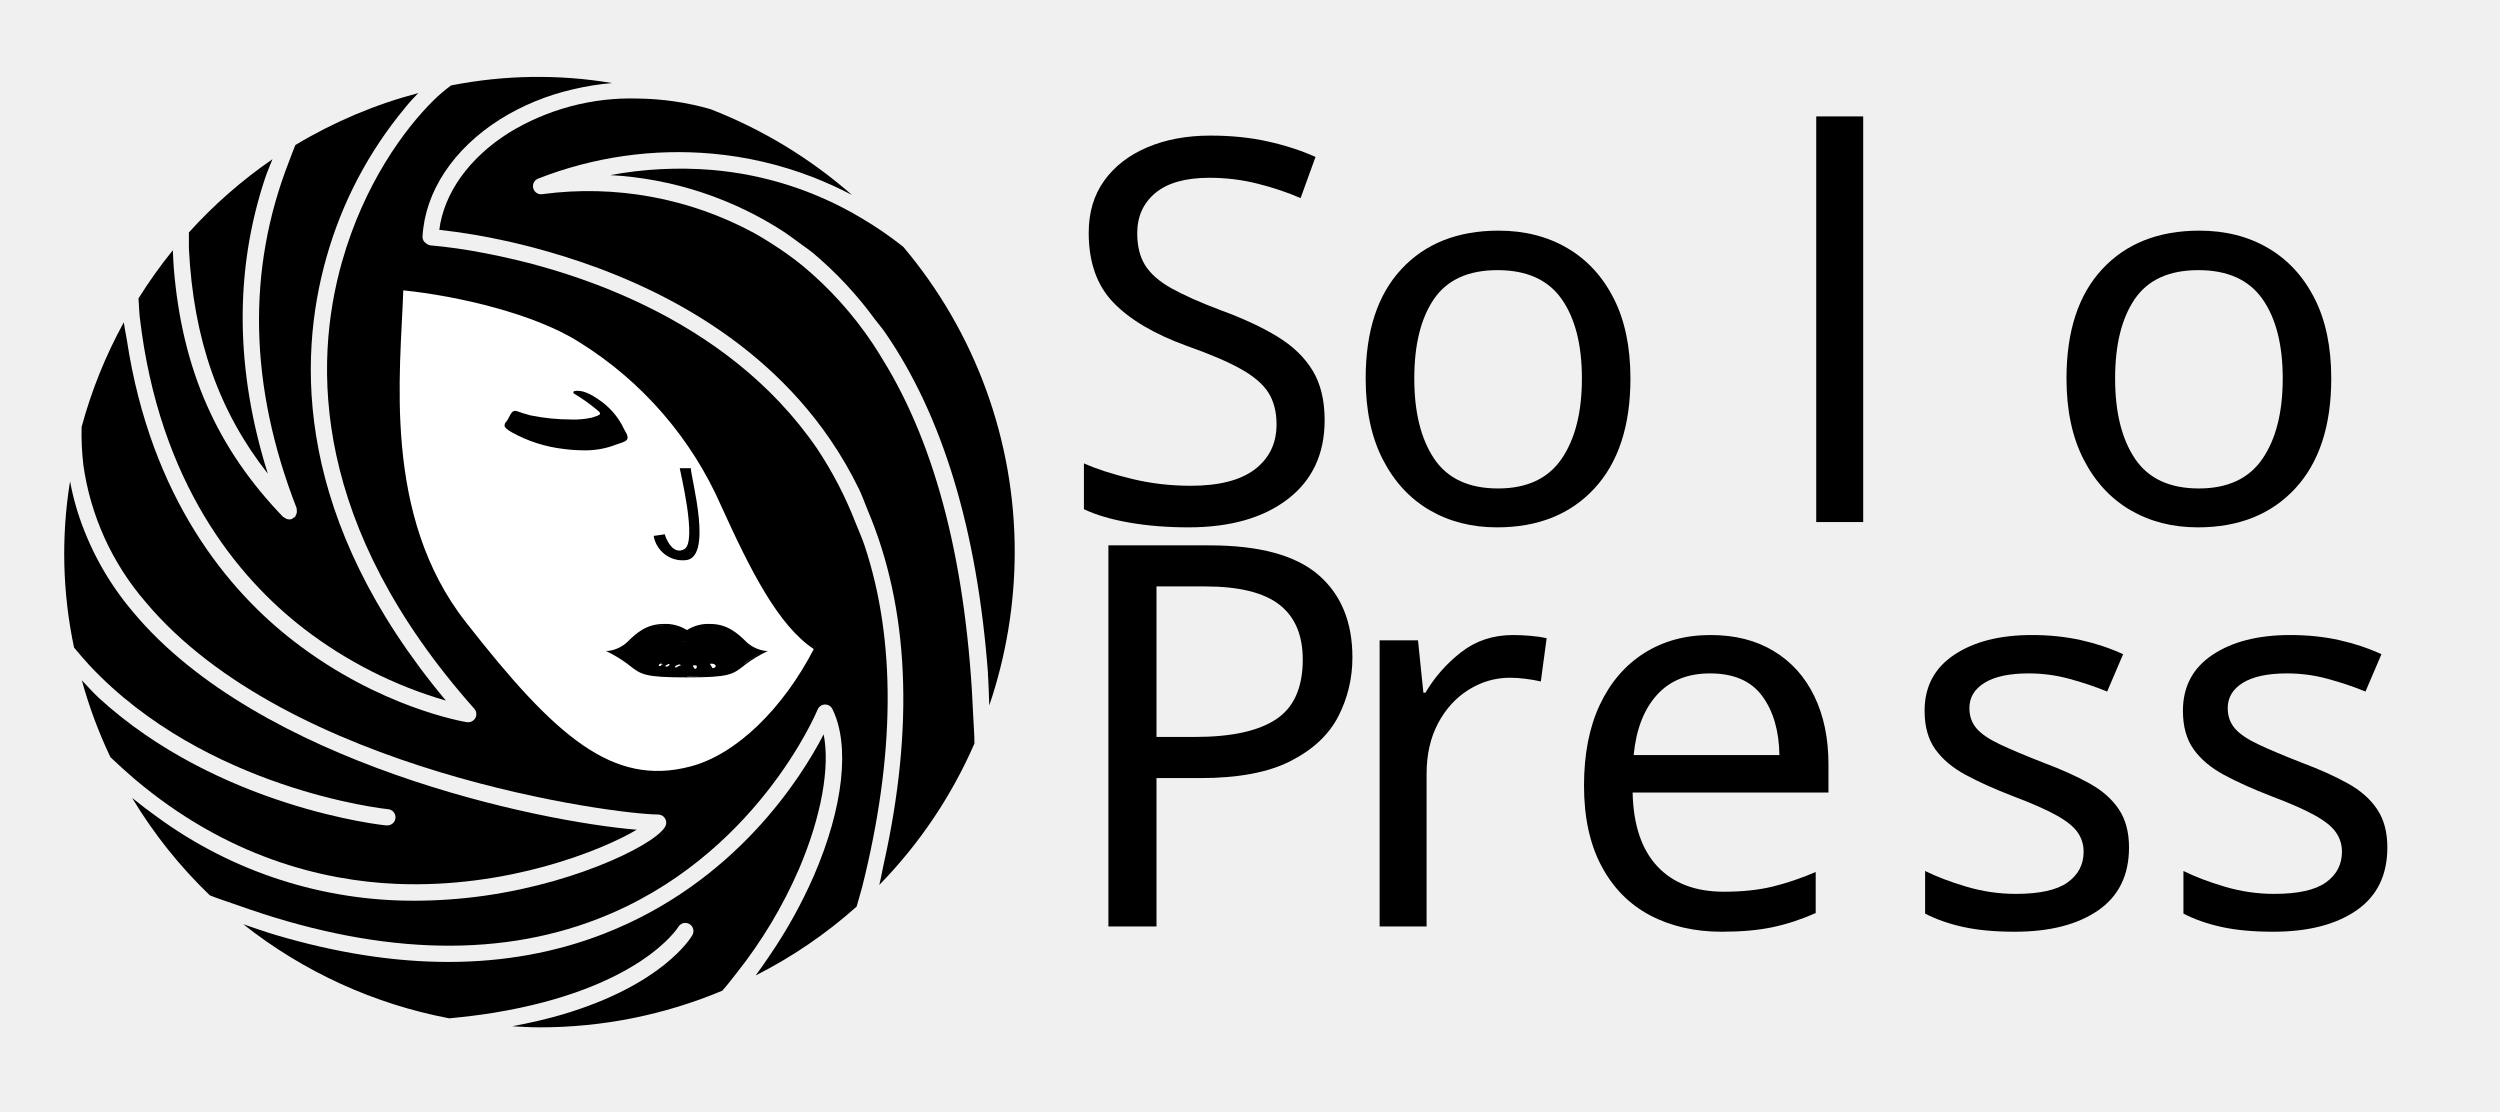
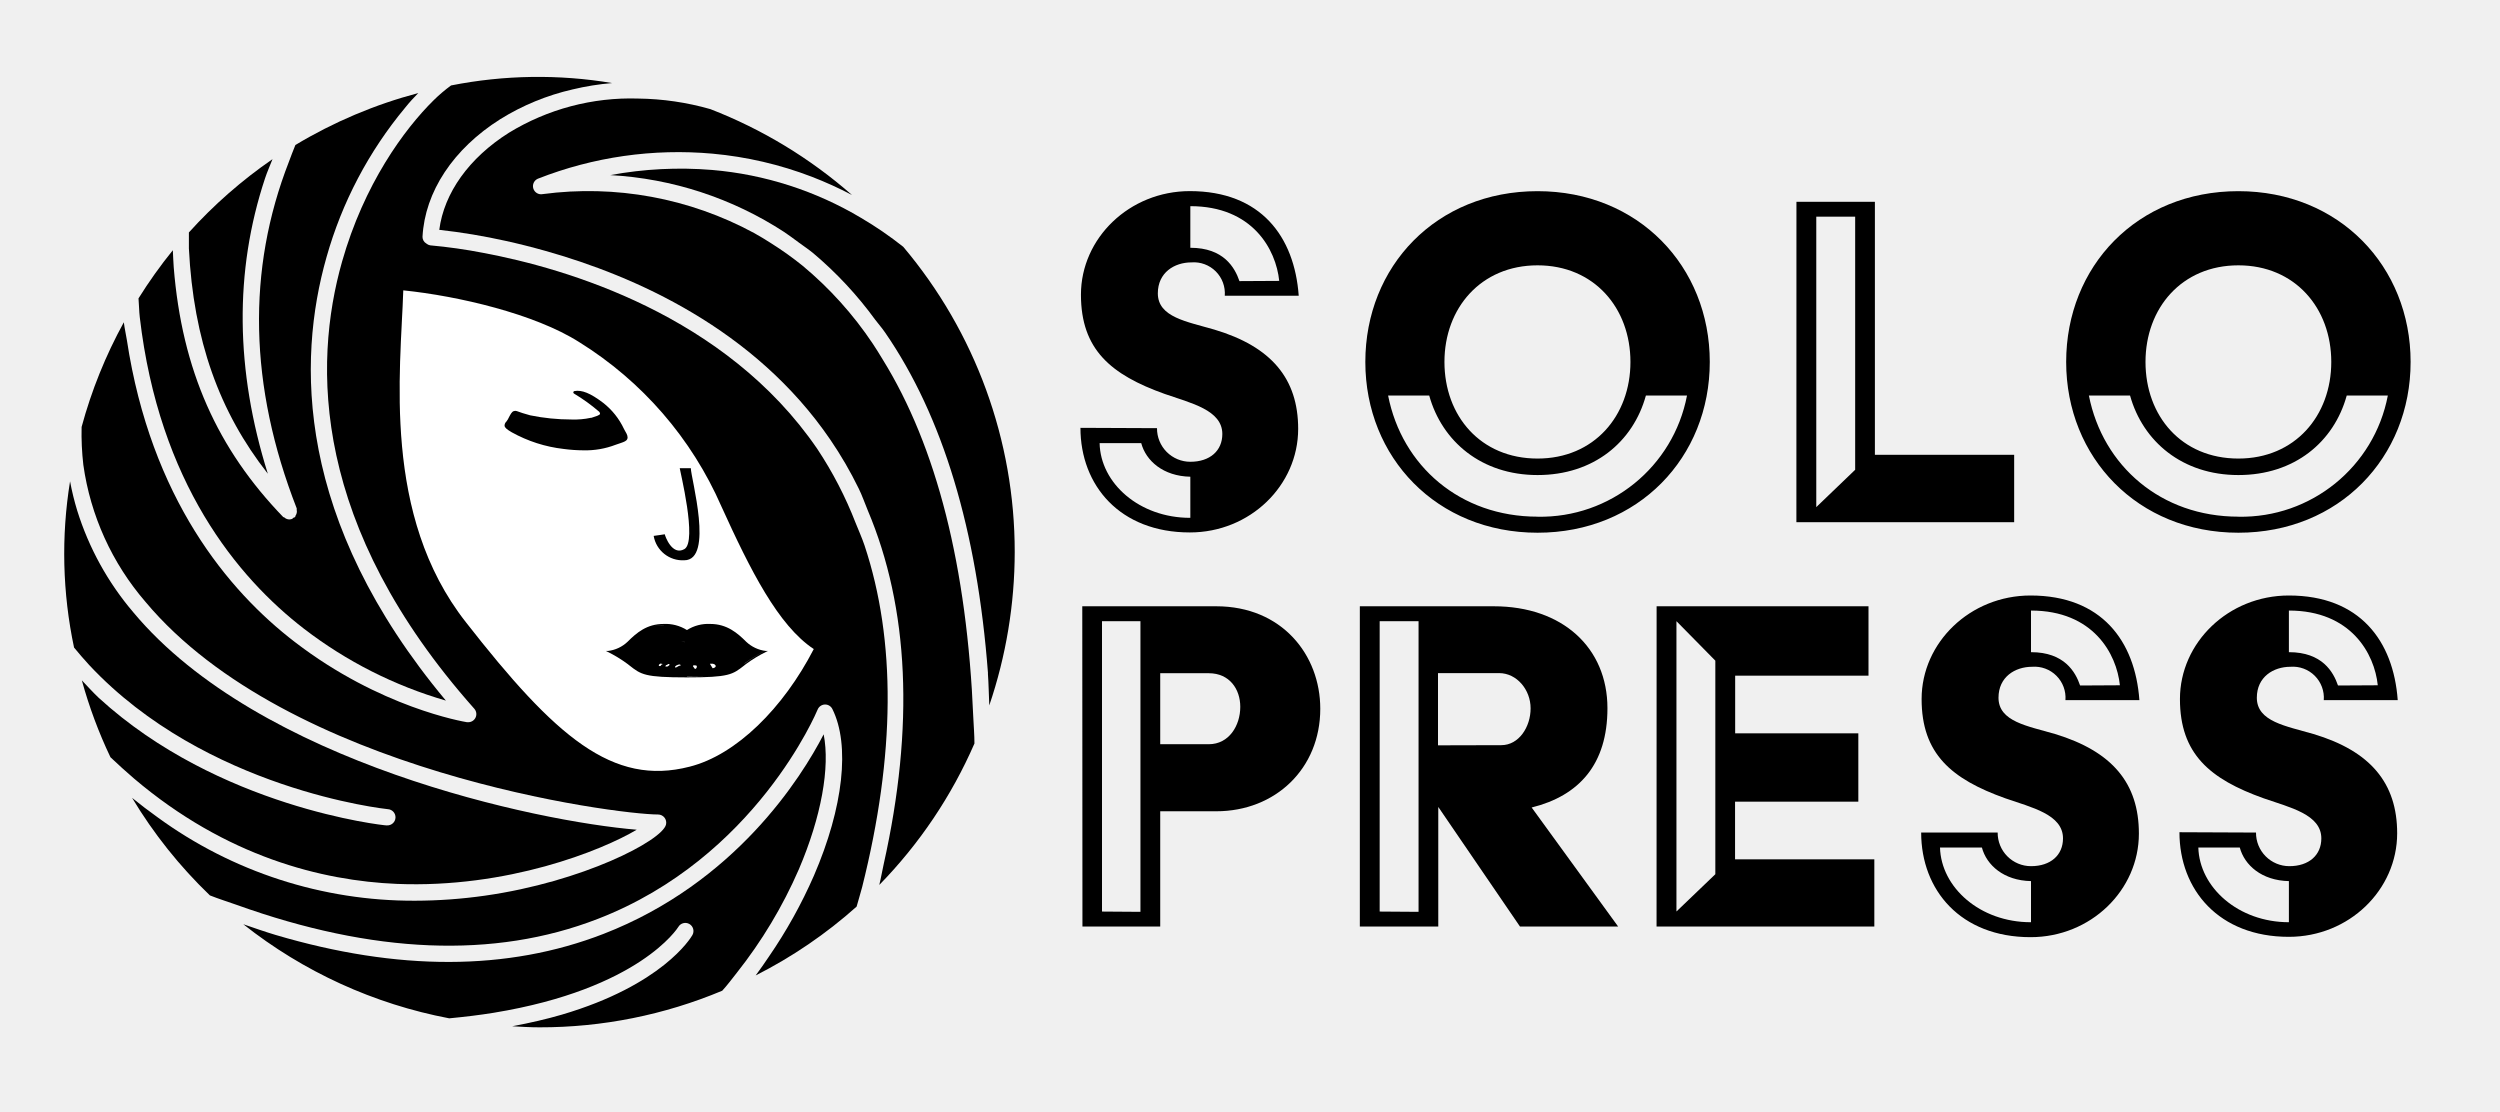
<svg xmlns="http://www.w3.org/2000/svg" id="Layer_1" data-name="Layer 1" viewBox="0 0 450 200">
  <defs>
-     <style>.cls-1{fill:#fff;}.cls-2{font-size:96.08px;font-family:AcierBATText-Noir, Acier BAT;}.cls-3{letter-spacing:0.02em;}.cls-4{letter-spacing:0.06em;}.cls-5{letter-spacing:0.02em;}.cls-6{letter-spacing:-0.02em;}.cls-7{letter-spacing:-0.02em;}</style>
+     <style>.cls-1{fill:#fff;}</style>
  </defs>
  <path d="M121,115c-.11,0-.38-.09-.76-.14C120.56,114.9,120.84,115,121,115Z" />
  <path d="M115.71,119.74c.38.05.33-.32.55-.34l.23,0-.51-.1C115.71,119.24,115.31,119.69,115.71,119.74Z" />
  <path d="M111.68,117c.6.34,3.08,1.43,9.21,1.43h.22c6.13,0,8.61-1.09,9.23-1.43.4-.22.51-.37.5-.41l-.23-.09a5.66,5.66,0,0,1-1.74,0,5.39,5.39,0,0,1-2.21,0,16.83,16.83,0,0,1-3,.24c-.82,0-2-.1-2.27-.13s-1.54.13-2.36.13a17.06,17.06,0,0,1-3-.24,5.32,5.32,0,0,1-2.22,0,7.66,7.66,0,0,1-2.13-.09,2.83,2.83,0,0,1-.35-.06l.42-.25h0l-.42.25a2.83,2.83,0,0,0,.35.06l-.44.18S111.27,116.78,111.68,117Z" />
  <path d="M117.6,119.34c-.23-.05-.94.48-.56.5s.45-.08.68-.29S117.6,119.34,117.6,119.34Z" />
  <path d="M88.83,182.3c-1.69-.17-3.42-.13-5.06-.39C85.41,182.17,87.14,182.14,88.83,182.3Z" />
  <path d="M113.72,116.19h.11l.1,0a4.57,4.57,0,0,0,2,0l.45-.07v.16a20.91,20.91,0,0,0,2.61.16c.86,0,2.29-.13,2.3-.13h.13s1.35.13,2.21.13a21.12,21.12,0,0,0,2.62-.16v-.16l.45.07a4.45,4.45,0,0,0,2,0l.1,0h.11c.54,0,.87.07,1.13.06a22.48,22.48,0,0,0-5.73-1.38,11.7,11.7,0,0,0-3,.3l-.05,0h-.48a11.82,11.82,0,0,0-3-.31,21.82,21.82,0,0,0-5.52,1.31h0A7.85,7.85,0,0,0,113.72,116.19Z" />
  <path d="M126.17,119.29a1.93,1.93,0,0,0-.68.13c.45.13,1.23.5,1.17.68s.9-.13.62-.53S126.61,119.27,126.17,119.29Z" />
  <path class="cls-1" d="M72.59,52.26c-.48,14.58-3.87,40.48,11.27,59.83,16.11,20.59,26.41,29.54,40.28,26,8.39-2.16,16.88-10.58,22.33-21.22h0c-6.4-4.23-11.41-14.18-16.64-25.71a65.8,65.8,0,0,0-25.58-29.54c-8-5.11-21.89-8.32-31.67-9.32" />
  <path d="M120,119.43c-.39,0-1.12.31-1,.55s.55-.21,1-.32S120,119.43,120,119.43Z" />
  <path d="M122.7,119.85a3.7,3.7,0,0,0,.34.42c.39,0,.55-.53.33-.61S122.47,119.53,122.7,119.85Z" />
  <path d="M131.11,116.85c.19-.17.23-.29.12-.37a26,26,0,0,0-5-1.57,26,26,0,0,1,5,1.57c.11.08.08.2-.12.37-.78.66-3.77,1.78-10,1.78h-.22c-5.46,0-8.42-.86-9.59-1.51,1.17.66,4.12,1.52,9.59,1.52h.22C127.34,118.63,130.33,117.52,131.11,116.85Z" />
  <path d="M121.4,121.75c1.46,0,2.67,0,3.71,0-1,0-2.26,0-3.71,0Z" />
  <path d="M47.71,32.09h0c.38-1.16.9-2.29,1.34-3.44A85.87,85.87,0,0,0,34,41.84c0,.95,0,1.94,0,2.87h0c.82,16.5,5.47,29.44,14.21,40.56C42.37,66.67,42.15,48.86,47.71,32.09Z" />
  <path d="M58.77,46.3A73,73,0,0,1,72.93,19.38h0c.8-1,1.58-1.84,2.36-2.63a85,85,0,0,0-22.12,9.35c-.43,1-.77,2-1.16,3h0c-7.58,19.43-7.21,40.34,1.4,62.41,0,.1,0,.19,0,.29a1.18,1.18,0,0,1,0,.53,1.41,1.41,0,0,1-.21.49c-.06.08,0,.19-.12.27s-.19.06-.28.11-.12.16-.21.2a1.57,1.57,0,0,1-.53.1,1.39,1.39,0,0,1-.93-.4s-.09,0-.12,0c-11.87-12.28-18.25-26.43-19.74-45h0c-.08-1-.1-2-.16-3.06a86.38,86.38,0,0,0-6.18,8.67c.1,1.1.1,2.32.23,3.39h0c3.47,29.79,17.57,46.84,29.59,56.1a77.16,77.16,0,0,0,25.51,12.91C53.12,93.61,53.48,64.91,58.77,46.3Z" />
  <path d="M24,110.22A52.2,52.2,0,0,1,13.89,91.88a48.54,48.54,0,0,1-1.28-5.24,81.37,81.37,0,0,0,.72,29.92c.89,1.08,1.79,2.13,2.72,3.14C37,142.12,69.35,145.61,69.8,145.65a1.46,1.46,0,0,1-.14,2.92h-.14c-.43,0-30.19-3.19-51.79-23h0c-1.05-1-2-2.06-3-3.11a84.08,84.08,0,0,0,5.15,13.84q2.11,2,4.25,3.84l0,0,0,0C40.73,154.24,58,158.54,71.4,159.1c19.92.82,36.9-6,43.21-9.75C96.7,147.87,46.69,137.4,24,110.22Z" />
  <path d="M148.26,132.18c-4,7.75-15.89,26.72-39.65,35.93-17.26,6.69-37,6.69-59,.18-1.91-.57-3.87-1.26-5.82-1.93a85.4,85.4,0,0,0,37.07,16.94c2.82-.27,5.5-.59,8-1-1.69-.17-3.42-.13-5.06-.39,1.64.26,3.37.23,5.06.39C115.12,178,122,167,122.09,166.86a1.46,1.46,0,0,1,2.54,1.46c-.32.56-5.44,9-23.51,14.32-2.66.78-5.68,1.48-8.93,2.09,1.63.09,3.27.19,4.92.19A84.74,84.74,0,0,0,130,178.33c.92-1,1.76-2.13,2.62-3.22h0a83.85,83.85,0,0,0,11.18-18.65C147.84,147,149.43,138.12,148.26,132.18Z" />
  <path d="M155.62,98.19h0c-.47-1.4-1.08-2.73-1.62-4.09h0a69.5,69.5,0,0,0-6.89-13.3C130.59,56.65,101.85,48.31,87,45.52h0a94.84,94.84,0,0,0-9.58-1.36,1.41,1.41,0,0,1-.67-.32h0a1.38,1.38,0,0,1-.7-1.2c.43-8.13,5.54-15.85,14-21.19a42.75,42.75,0,0,1,13-5.35h0a47.44,47.44,0,0,1,7.14-1.15,80.67,80.67,0,0,0-29,.43A28.65,28.65,0,0,0,78.1,18C72.73,23.29,65.52,33.18,61.57,47.1c-5.27,18.56-5.41,47.59,23.82,80.49A1.46,1.46,0,0,1,84.3,130l-.23,0c-.63-.1-15.66-2.64-31-14.44-12-9.2-25.9-25.89-30.23-54.33h0c-.18-1.1-.41-2.1-.55-3.22a85.43,85.43,0,0,0-7.6,18.84A49.26,49.26,0,0,0,15,83.67h0A47.94,47.94,0,0,0,26.2,108.35C51.86,139,111,146.61,118.46,146.61a1.47,1.47,0,0,1,1.42,1.82c-.72,2.9-15,10.29-32.6,12.79a90.6,90.6,0,0,1-12.61.91,78.09,78.09,0,0,1-46.28-15h0c-1.59-1.14-3.12-2.3-4.61-3.51a84.89,84.89,0,0,0,14,17.55c1.63.65,3.2,1.13,4.8,1.7h0c24.51,8.81,46.34,9.77,65,2.54,28.49-11,39.48-37.41,39.59-37.68a1.48,1.48,0,0,1,1.3-.92,1.46,1.46,0,0,1,1.36.82c3.21,6.45,2,17.67-3.33,30a87.73,87.73,0,0,1-8.09,14.55h0c-.78,1.15-1.55,2.28-2.39,3.4a84.74,84.74,0,0,0,18.17-12.39c.32-1.17.7-2.38,1-3.53h0C161.16,135.88,161.31,115.31,155.62,98.19ZM124.14,138c-13.87,3.58-24.17-5.37-40.28-26C68.72,92.74,72.11,66.83,72.59,52.26h0c9.77,1,23.64,4.21,31.67,9.32a65.8,65.8,0,0,1,25.58,29.54c5.23,11.52,10.24,21.47,16.64,25.71h0C141,127.46,132.53,135.88,124.14,138Z" />
  <path d="M177.82,121.2c.14,1.86.16,3.87.25,5.78a86.16,86.16,0,0,0,4.58-27.61,85.11,85.11,0,0,0-20.06-54.94,66.15,66.15,0,0,0-7.58-5.2,62.75,62.75,0,0,0-26.84-8.64,69.24,69.24,0,0,0-18.32.93,63.81,63.81,0,0,1,31.33,10.26c.9.6,1.79,1.28,2.68,1.93s1.7,1.19,2.53,1.87a68.08,68.08,0,0,1,11.17,12c.59.78,1.23,1.49,1.79,2.32h0c10.33,15,16.54,35.48,18.49,61.32" />
  <path d="M134.32,115.52c-1.55-1.55-3.45-3.21-6.47-3.21a7.14,7.14,0,0,0-4.2,1.1,7.24,7.24,0,0,0-4.21-1.1c-3,0-4.85,1.58-6.48,3.21a6.14,6.14,0,0,1-3.51,1.65l-.39,0,.28.14a23.74,23.74,0,0,1,3.63,2.21l.33.26c2.1,1.65,2.74,2.15,10.34,2.15h0c7.59,0,8.22-.5,10.31-2.14l.34-.27a23.8,23.8,0,0,1,3.65-2.21l.29-.14-.4,0A6.23,6.23,0,0,1,134.32,115.52Zm-14.88-3a6.33,6.33,0,0,1,4,1.14l.07,0-.07,0a6.34,6.34,0,0,0-4-1.14,6.85,6.85,0,0,0-1.91.26A6.85,6.85,0,0,1,119.44,112.5Zm3.82,3.06c-.09,0-.33-.08-.66-.13C122.93,115.49,123.17,115.54,123.27,115.56Zm-4.07,4c-.19,0-.14.36-.47.31s0-.46.24-.44l.44.1Zm1.27.14c-.19.19-.24.29-.59.26s.28-.51.48-.46C120.36,119.56,120.66,119.56,120.47,119.76Zm1.89.09c-.35.1-.73.51-.83.29s.53-.53.87-.5C122.41,119.64,122.69,119.76,122.36,119.85Zm2.71.56a3.36,3.36,0,0,1-.29-.39c-.2-.29.39-.24.58-.17S125.41,120.43,125.07,120.41Zm-1.41,1.36h0c1.26,0,2.31,0,3.21,0C126,121.75,124.92,121.77,123.66,121.77Zm4.13-2.25c.38,0,.72-.1,1,.27s-.59.65-.54.48m5.77-.82-.33.27a7.12,7.12,0,0,1-4.82,1.9,7.12,7.12,0,0,0,4.82-1.9l.33-.27a24.3,24.3,0,0,1,3.47-2.13,6.46,6.46,0,0,1-3.47-1.72c-1.49-1.5-3.32-3.1-6.13-3.1a7.53,7.53,0,0,0-3.13.61,7.52,7.52,0,0,1,3.13-.61c2.8,0,4.63,1.6,6.13,3.1a6.47,6.47,0,0,0,3.48,1.72A24.36,24.36,0,0,0,134,119.45Z" />
  <path d="M111.69,79.76c.67-.23,1.07-.38,1.22-.74s0-.8-.39-1.43l-.21-.39a12.94,12.94,0,0,0-3.74-4.69c-2.32-1.76-3.83-2.35-5.17-2.12a.24.24,0,0,0-.2.19.23.23,0,0,0,.1.25,32.45,32.45,0,0,1,4.56,3.29.58.58,0,0,1,.15.38c-.08.25-.81.47-1.57.71l-.11,0a14.18,14.18,0,0,1-3.48.3,37.24,37.24,0,0,1-7.41-.75c-1.18-.32-1.77-.53-2.12-.66a1.86,1.86,0,0,0-.57-.15,1,1,0,0,0-.3.06c-.34.13-.57.59-.82,1.06a3.63,3.63,0,0,1-.48.81,1,1,0,0,0-.33.77c.06.34.4.64,1.29,1.16a25.08,25.08,0,0,0,9.34,3,28.3,28.3,0,0,0,3.59.25,15.12,15.12,0,0,0,5.77-1Z" />
  <path d="M114.88,17.74a42.06,42.06,0,0,0-23.3,6.17c-7.15,4.52-11.65,10.82-12.51,17.46a111.86,111.86,0,0,1,12,2h0c2.19.48,4.59,1.08,7.11,1.79h0c16,4.5,37.65,14,51.29,34a70.13,70.13,0,0,1,5.09,8.76h0c.63,1.26,1.09,2.64,1.64,3.95,7.42,17.56,8.41,38.87,2.86,63.7h0c-.28,1.24-.47,2.45-.79,3.72a84.9,84.9,0,0,0,17.13-25.46c0-1.56-.13-3-.2-4.56-1.12-27.2-6.57-48.86-16.36-64.64-.58-.93-1.14-1.9-1.75-2.78h0a65.67,65.67,0,0,0-12.6-14,59,59,0,0,0-5.59-4h0c-1.06-.68-2.11-1.33-3.17-1.91h0a62.62,62.62,0,0,0-38.05-7,1.46,1.46,0,0,1-.87-2.77,69.08,69.08,0,0,1,31.45-4.51,66.68,66.68,0,0,1,17.85,4.15h0a68.9,68.9,0,0,1,7.25,3.29,85.49,85.49,0,0,0-25.5-15.46,49.49,49.49,0,0,0-13-1.9" />
  <path d="M123.17,100.85c5.39,0,1.18-14.84,1.18-16.58h-2c0,.31,3.22,13.21.84,14.57-2.22,1.27-3.49-2.39-3.53-2.67l-1,.15-1,.14A5.29,5.29,0,0,0,123.17,100.85Z" />
-   <text class="cls-2" transform="translate(190.2 93.97)">
-     <tspan class="cls-3">S</tspan>
-     <tspan class="cls-4" x="50.34" y="0">o</tspan>
-     <tspan class="cls-5" x="128.55" y="0">l</tspan>
-     <tspan x="176.49" y="0">o </tspan>
-     <tspan class="cls-6" x="0" y="72.79">P</tspan>
-     <tspan class="cls-3" x="49.96" y="72.79">re</tspan>
-     <tspan class="cls-7" x="151.32" y="72.79">s</tspan>
-     <tspan x="197.82" y="72.79">s</tspan>
-   </text>
+   <path d="M208.26,77.07a6,6,0,0,0,6,6.05c3.55,0,5.76-2,5.76-5,0-4.32-5.67-5.57-10.37-7.21-9.7-3.46-15.08-8-15.08-17.87,0-10.18,8.74-18.64,19.6-18.64,12.78,0,18.83,8.17,19.6,18.83H220.46a5.59,5.59,0,0,0-6-6c-3.07,0-6.05,1.83-6.05,5.57,0,4.32,5.28,5.09,10.18,6.53,10.28,3.07,15.08,8.84,15.08,17.87,0,10.18-8.65,18.64-19.5,18.64-12.58,0-19.69-8.45-19.69-18.83Zm6,16.14v-7.4c-4.9-.1-8-2.88-8.84-6.05h-7.49C198.08,87,205.09,93.21,214.22,93.21Zm16-42.65c-.58-5.67-4.8-13.45-16-13.45v7.49c6,0,8,3.55,8.84,6Z" />
+   <path d="M276.76,34.41c18.16,0,31,13.55,31,30.74s-12.87,30.74-31,30.74-31-13.54-31-30.74S258.51,34.41,276.76,34.41Zm0,58.6a26.87,26.87,0,0,0,26.9-21.81h-7.4c-2.3,8.36-9.41,14.31-19.5,14.31s-17.2-6.05-19.5-14.31h-7.4C252.36,83.89,262.83,93,276.76,93Zm0-10.47c10.18,0,16.72-7.69,16.72-17.39s-6.53-17.39-16.72-17.39S260,55.45,260,65.15,266.48,82.54,276.76,82.54Z" />
+   <path d="M323.36,36.33h14.12V81.87h25.07V94h-39.2Zm10.57,48.23V39h-7V91.28Z" />
+   <path d="M402.91,34.41c18.16,0,31,13.55,31,30.74s-12.87,30.74-31,30.74-31-13.54-31-30.74S384.66,34.41,402.91,34.41Zm0,58.6a26.87,26.87,0,0,0,26.9-21.81h-7.4c-2.3,8.36-9.41,14.31-19.5,14.31s-17.2-6.05-19.5-14.31H376C378.51,83.89,389,93,402.91,93Zm0-10.47c10.18,0,16.72-7.69,16.72-17.39s-6.53-17.39-16.72-17.39-16.72,7.69-16.72,17.39S392.63,82.54,402.91,82.54Z" />
+   <path d="M194.81,109.13h24.11c11.82,0,18.73,8.74,18.73,18.45,0,10.76-8.07,18.45-18.73,18.45H208.84v20.75h-14Zm10.47,55V111.82h-6.92v52.26Zm12.3-30.17c3.65,0,5.67-3.36,5.67-6.73,0-3.17-1.92-6.05-5.67-6.05h-8.74v12.78Z" />
+   <path d="M244.77,109.13h24.11c12.39,0,20.46,7.49,20.46,18.35,0,10.09-5.09,15.75-13.64,17.87l15.56,21.42H273.59l-14.7-21.52v21.52H244.77Zm10.57,55V111.82h-7v52.26Zm14.89-30c3.17,0,5.28-3.27,5.28-6.63s-2.5-6.34-5.67-6.34h-11v13Z" />
+   <path d="M298.19,109.13h38.14v12.49h-24V132H334.5v12.3H312.31v10.38h25.07v12.1h-39.2Zm10.57,48.23V118.92l-7-7.11v52.26Z" />
+   <path d="M359.58,149.86a6,6,0,0,0,6,6.05c3.55,0,5.76-2,5.76-5,0-4.32-5.67-5.57-10.37-7.21-9.7-3.46-15.08-8-15.08-17.87,0-10.18,8.74-18.64,19.6-18.64,12.78,0,18.83,8.17,19.6,18.83H371.78a5.59,5.59,0,0,0-6-6c-3.07,0-6.05,1.83-6.05,5.57,0,4.32,5.28,5.09,10.18,6.53C380.23,135.26,385,141,385,150.05c0,10.18-8.65,18.64-19.5,18.64-12.58,0-19.69-8.45-19.69-18.83Zm6,16.14v-7.4c-4.9-.1-8-2.88-8.84-6.05H349.2C349.4,159.75,356.41,166,365.54,166Zm16-42.65c-.58-5.67-4.8-13.45-16-13.45v7.49c6,0,8,3.55,8.84,6Z" />
+   <path d="M406.08,149.86a6,6,0,0,0,6,6.05c3.55,0,5.76-2,5.76-5,0-4.32-5.67-5.57-10.37-7.21-9.7-3.46-15.08-8-15.08-17.87,0-10.18,8.74-18.64,19.6-18.64,12.78,0,18.83,8.17,19.6,18.83H418.28a5.59,5.59,0,0,0-6-6c-3.07,0-6.05,1.83-6.05,5.57,0,4.32,5.28,5.09,10.18,6.53,10.28,3.07,15.08,8.84,15.08,17.87,0,10.18-8.65,18.64-19.5,18.64-12.58,0-19.69-8.45-19.69-18.83ZM412,166v-7.4c-4.9-.1-8-2.88-8.84-6.05H395.7C395.9,159.75,402.91,166,412,166Zm16-42.65c-.58-5.67-4.8-13.45-16-13.45v7.49c6,0,8,3.55,8.84,6Z" />
</svg>
